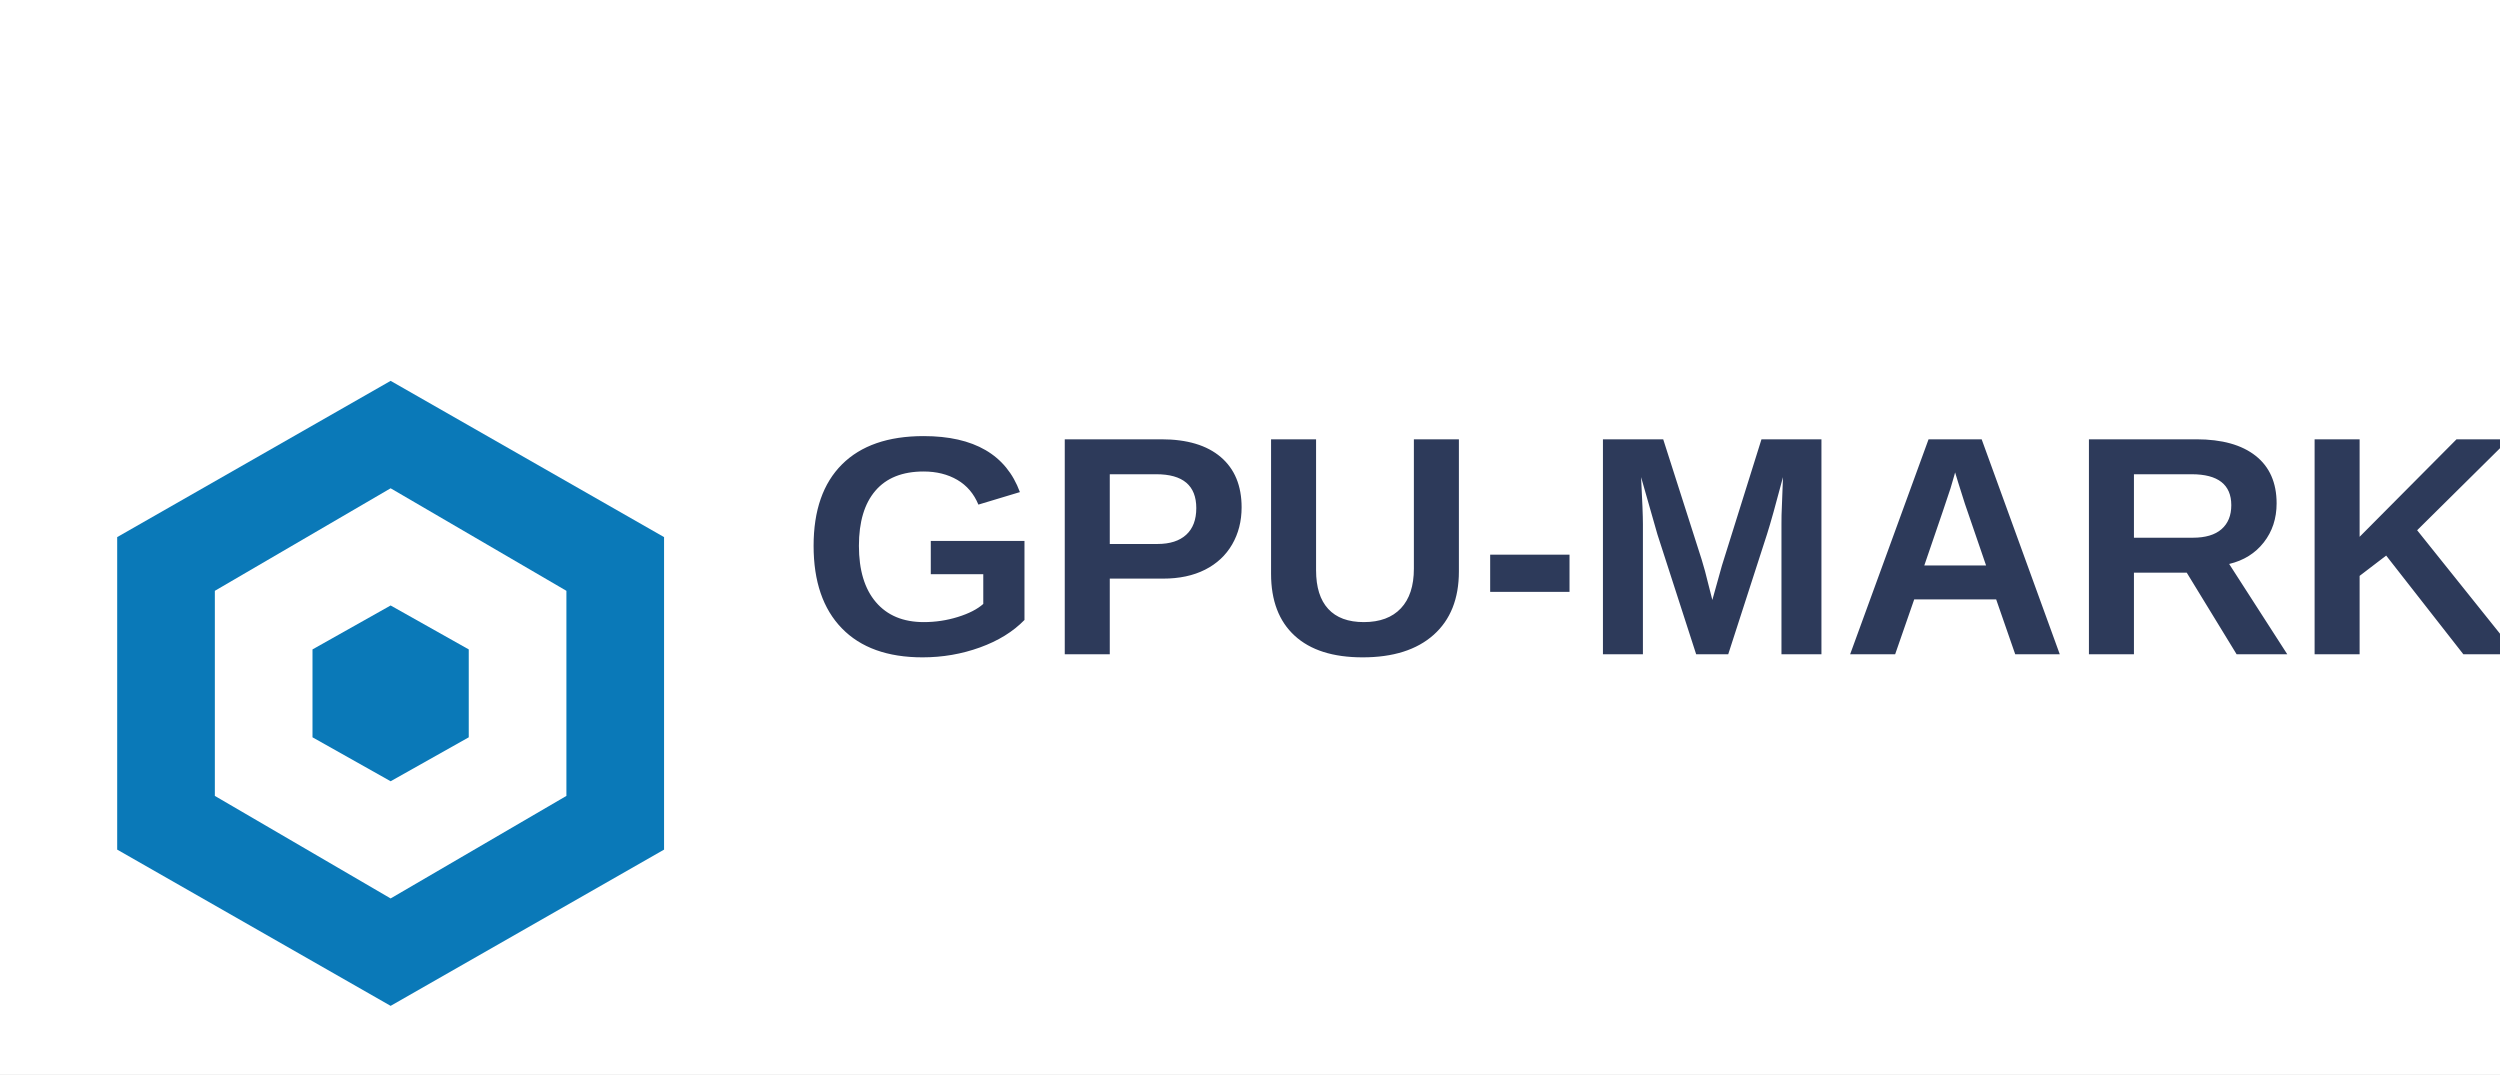
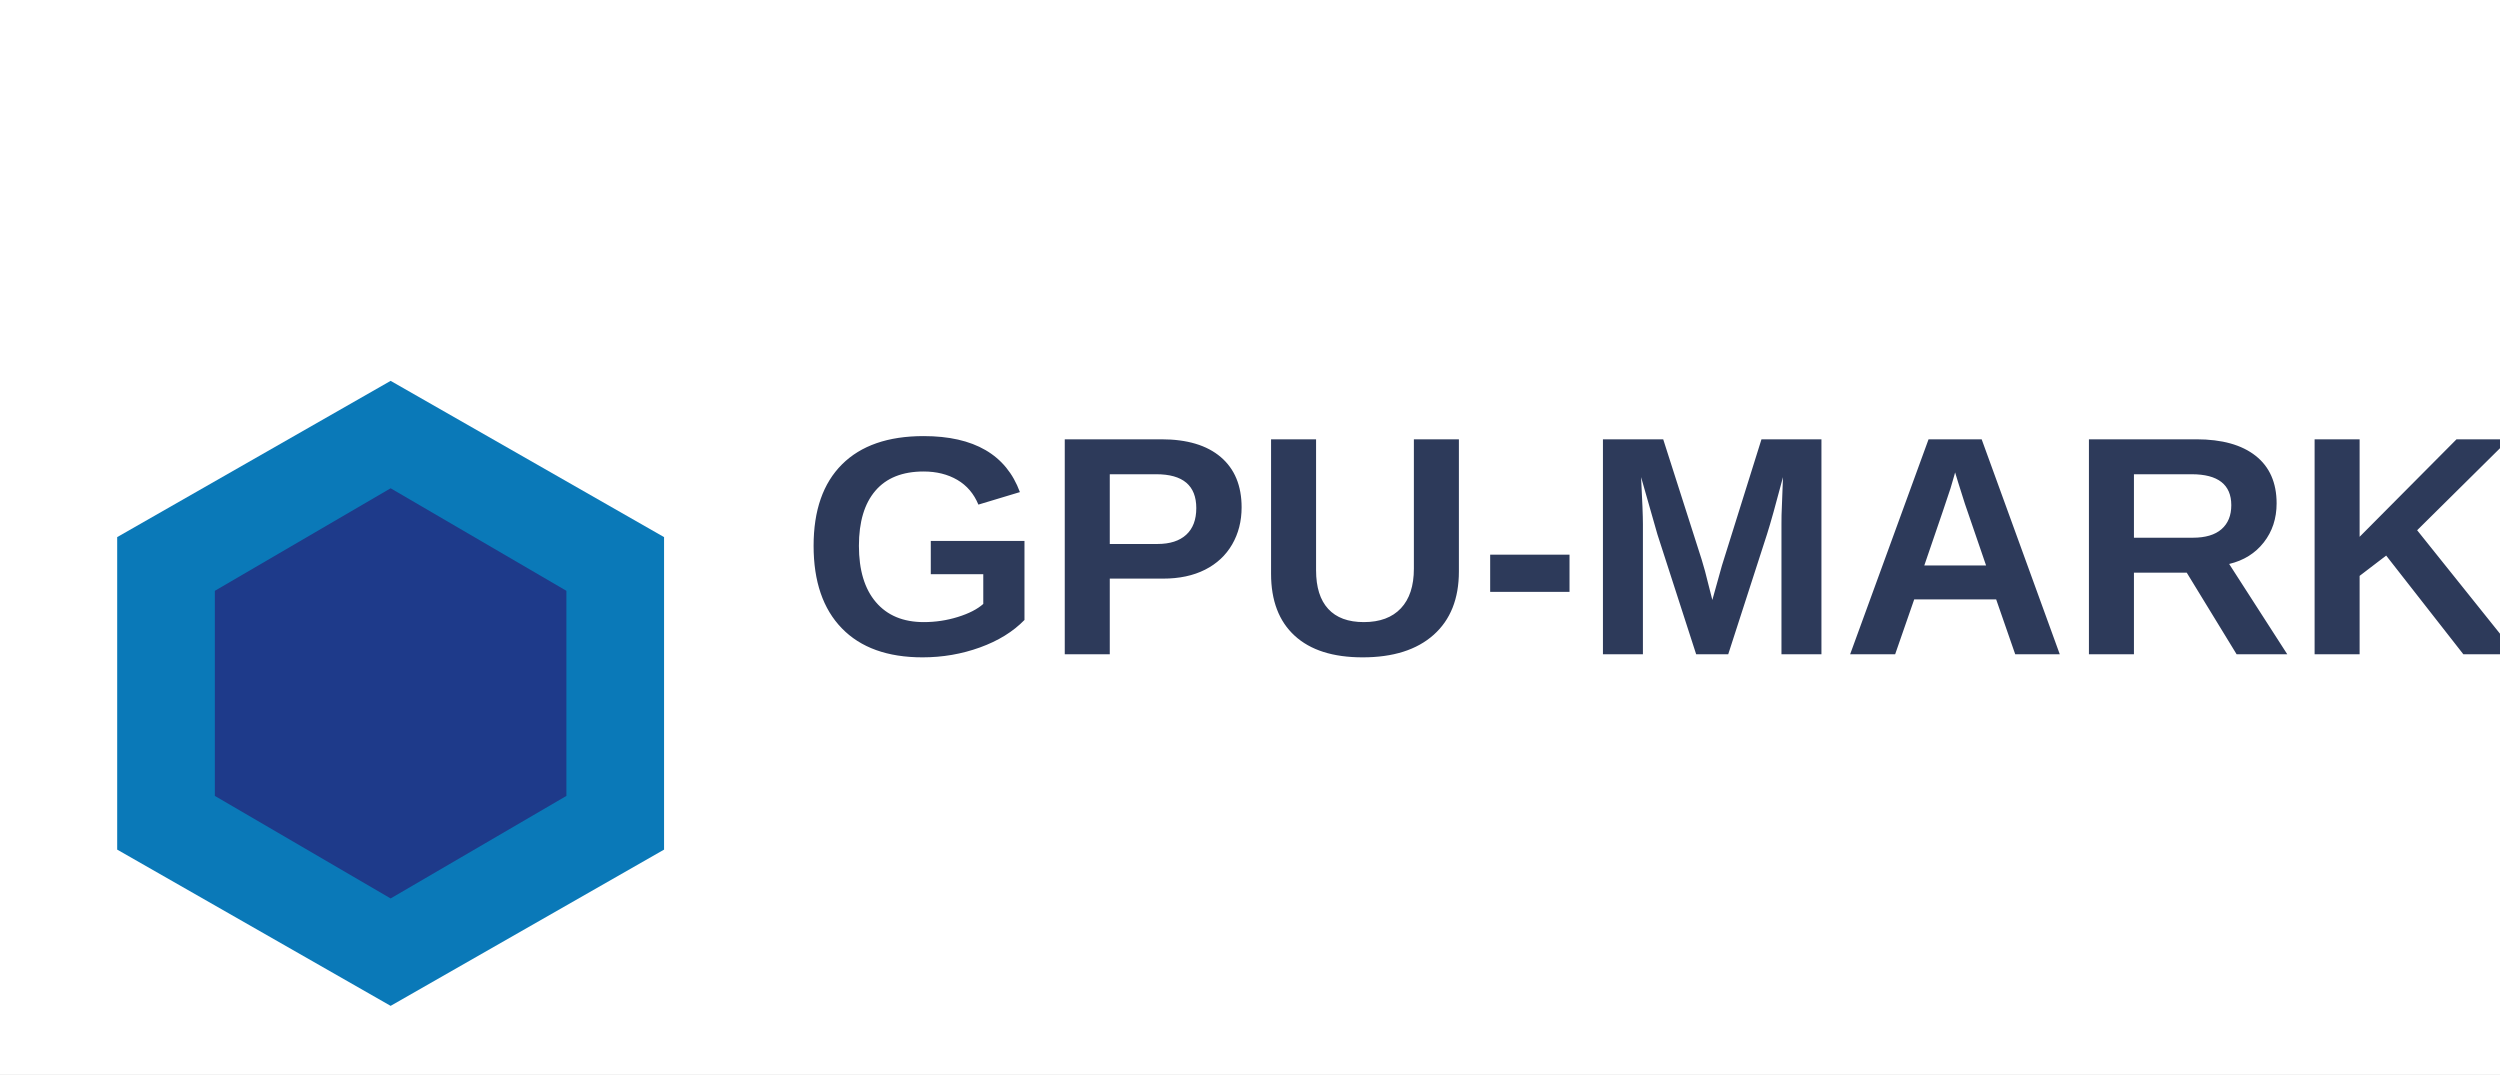
- <svg xmlns="http://www.w3.org/2000/svg" width="512" height="220" viewBox="0 0 512 220" role="img" aria-label="GPU-MARKET">
+ <svg xmlns="http://www.w3.org/2000/svg" width="512" height="220" viewBox="0 0 512 220" role="img" aria-label="GPU-MARK">
  <defs>
    <style>
      .brand{fill:#2d3a5a;font-family:Arial,Helvetica,sans-serif;font-weight:600}
    </style>
  </defs>
  <rect width="100%" height="100%" fill="#fff" />
  <g transform="translate(24,24)">
    <g transform="translate(0,30)">
      <polygon points="0,56 56,24 112,56 112,120 56,152 0,120" fill="#0a79b8" />
-       <polygon points="20,67 56,46 92,67 92,109 56,130 20,109" fill="#fff" />
-       <polygon points="40,79 56,70 72,79 72,97 56,106 40,97" fill="#0a79b8" />
+       <polygon points="20,67 56,46 92,67 92,109 56,130 20,109" fill="#1e3a8a" />
    </g>
-     <text class="brand" x="140" y="110" font-size="64">GPU-MARKET</text>
+     <text class="brand" x="140" y="110" font-size="64">GPU-MARK</text>
  </g>
</svg>
